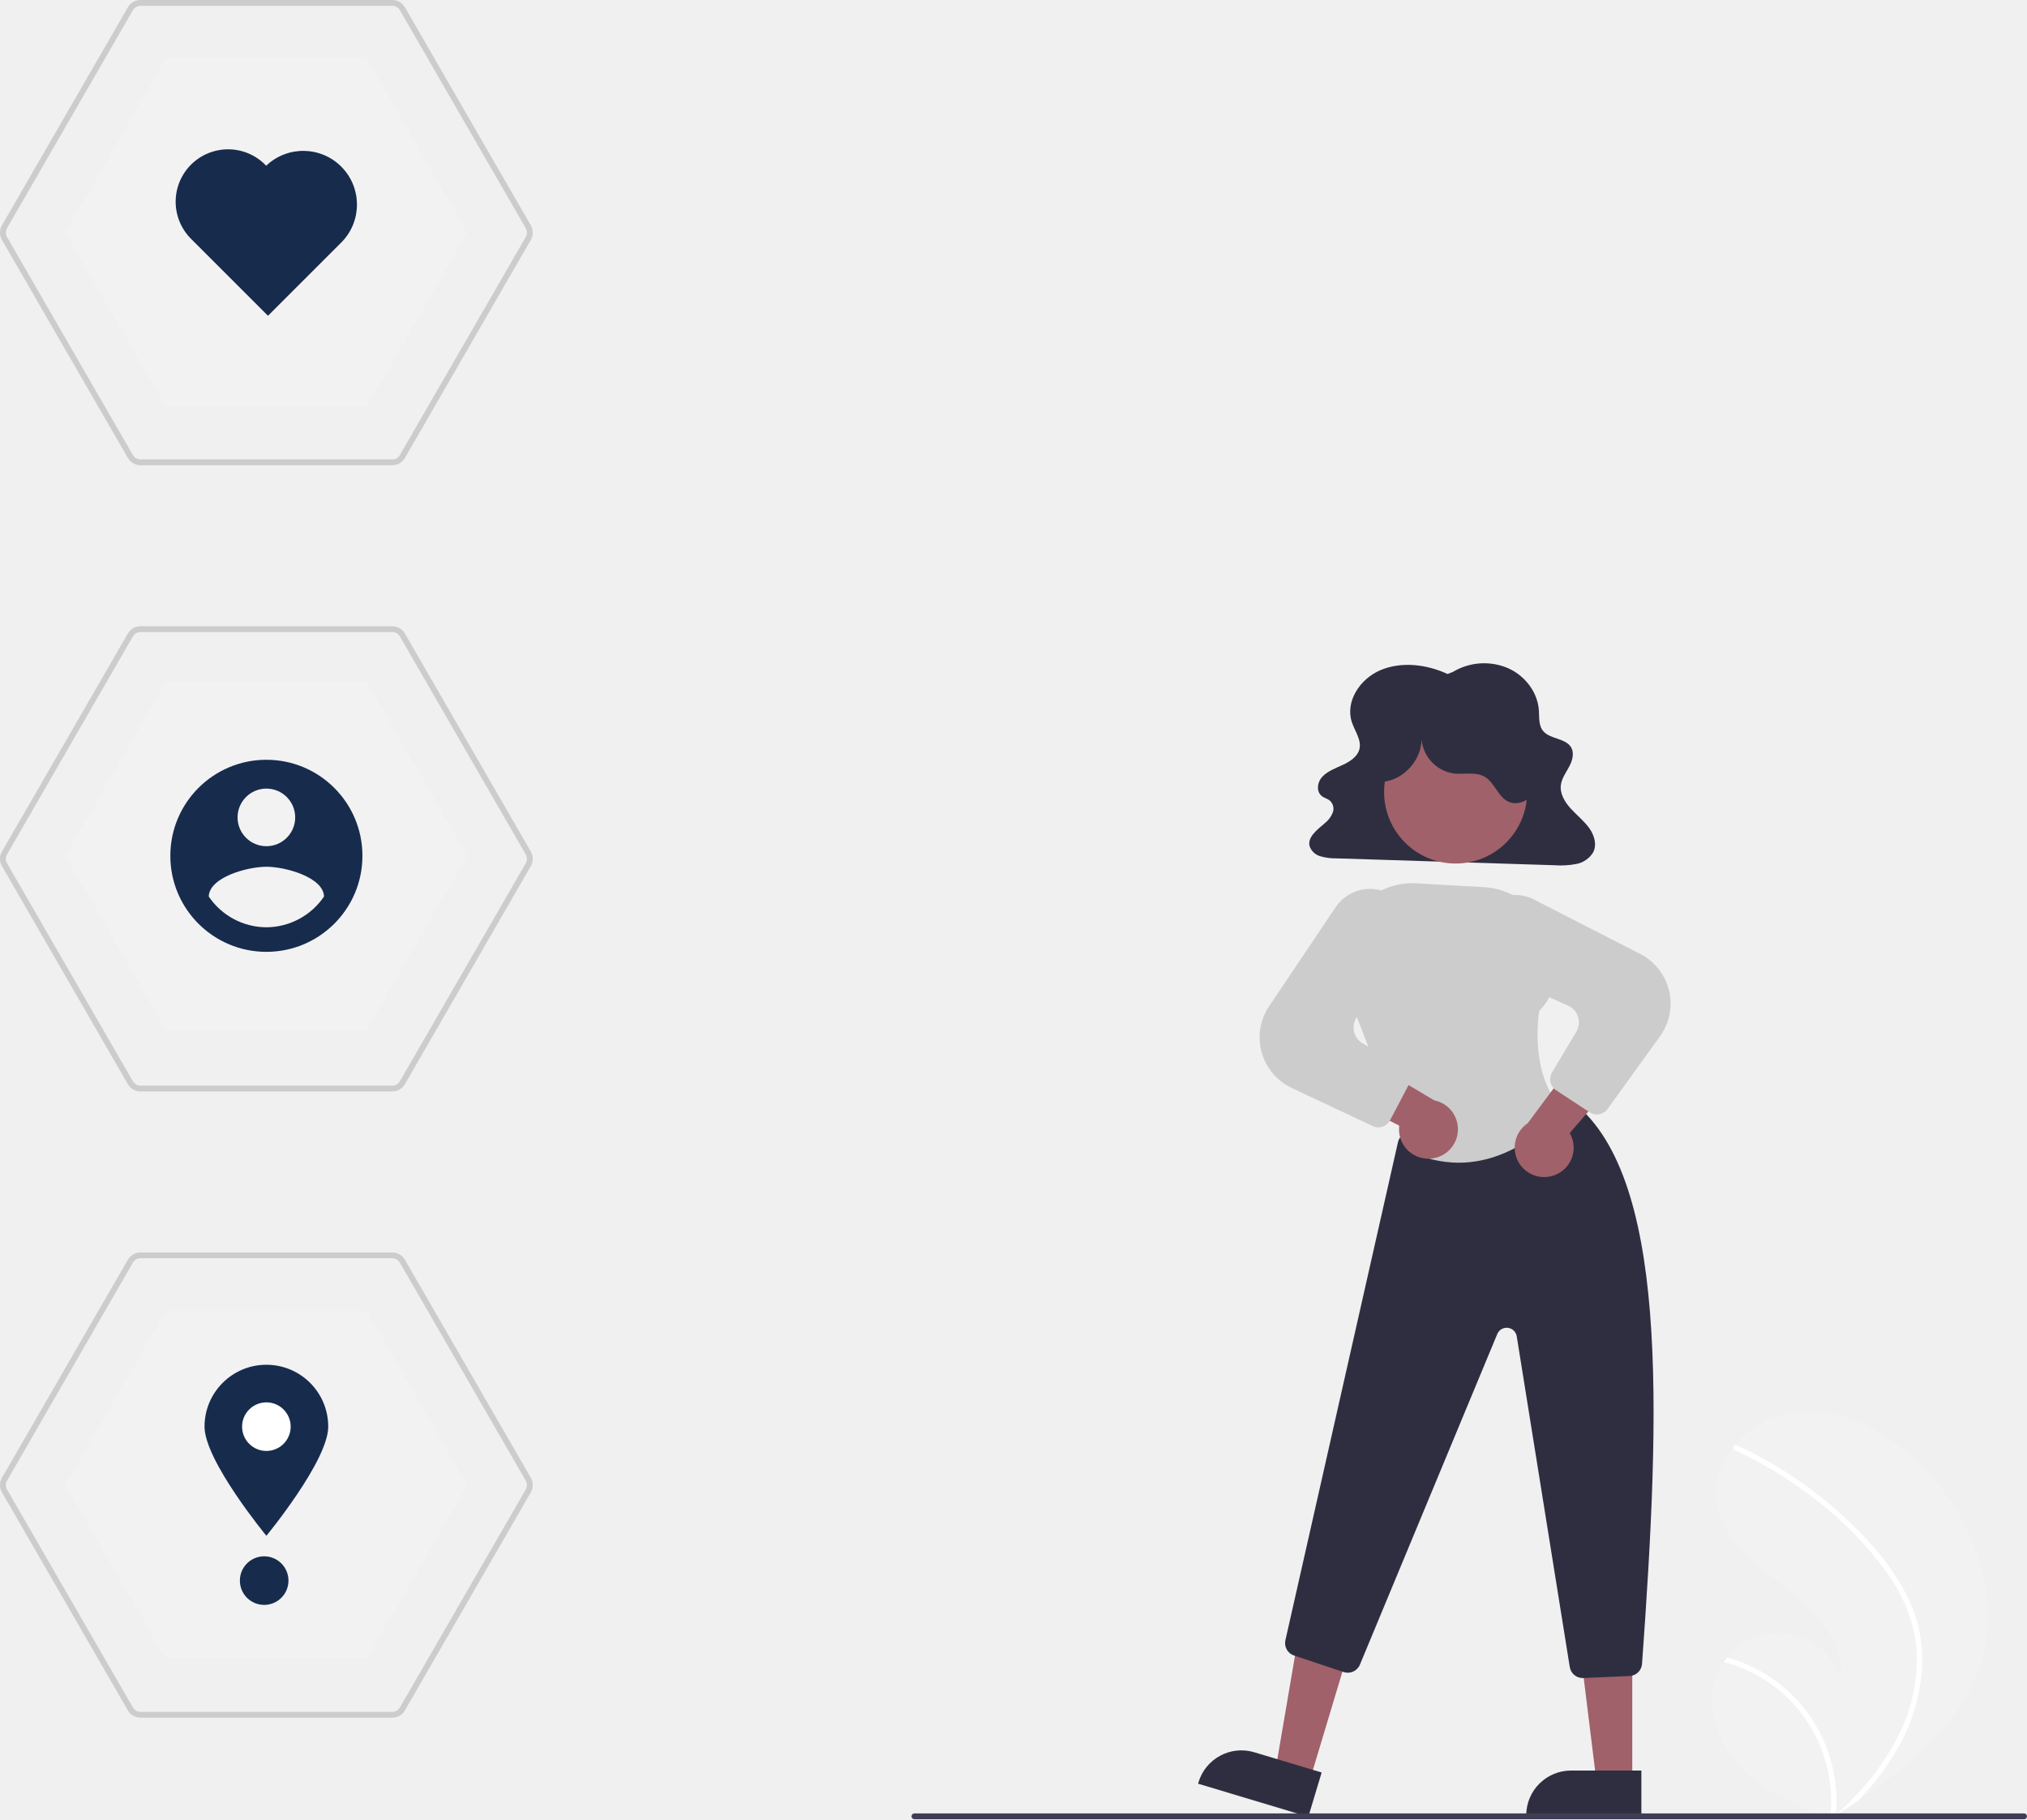
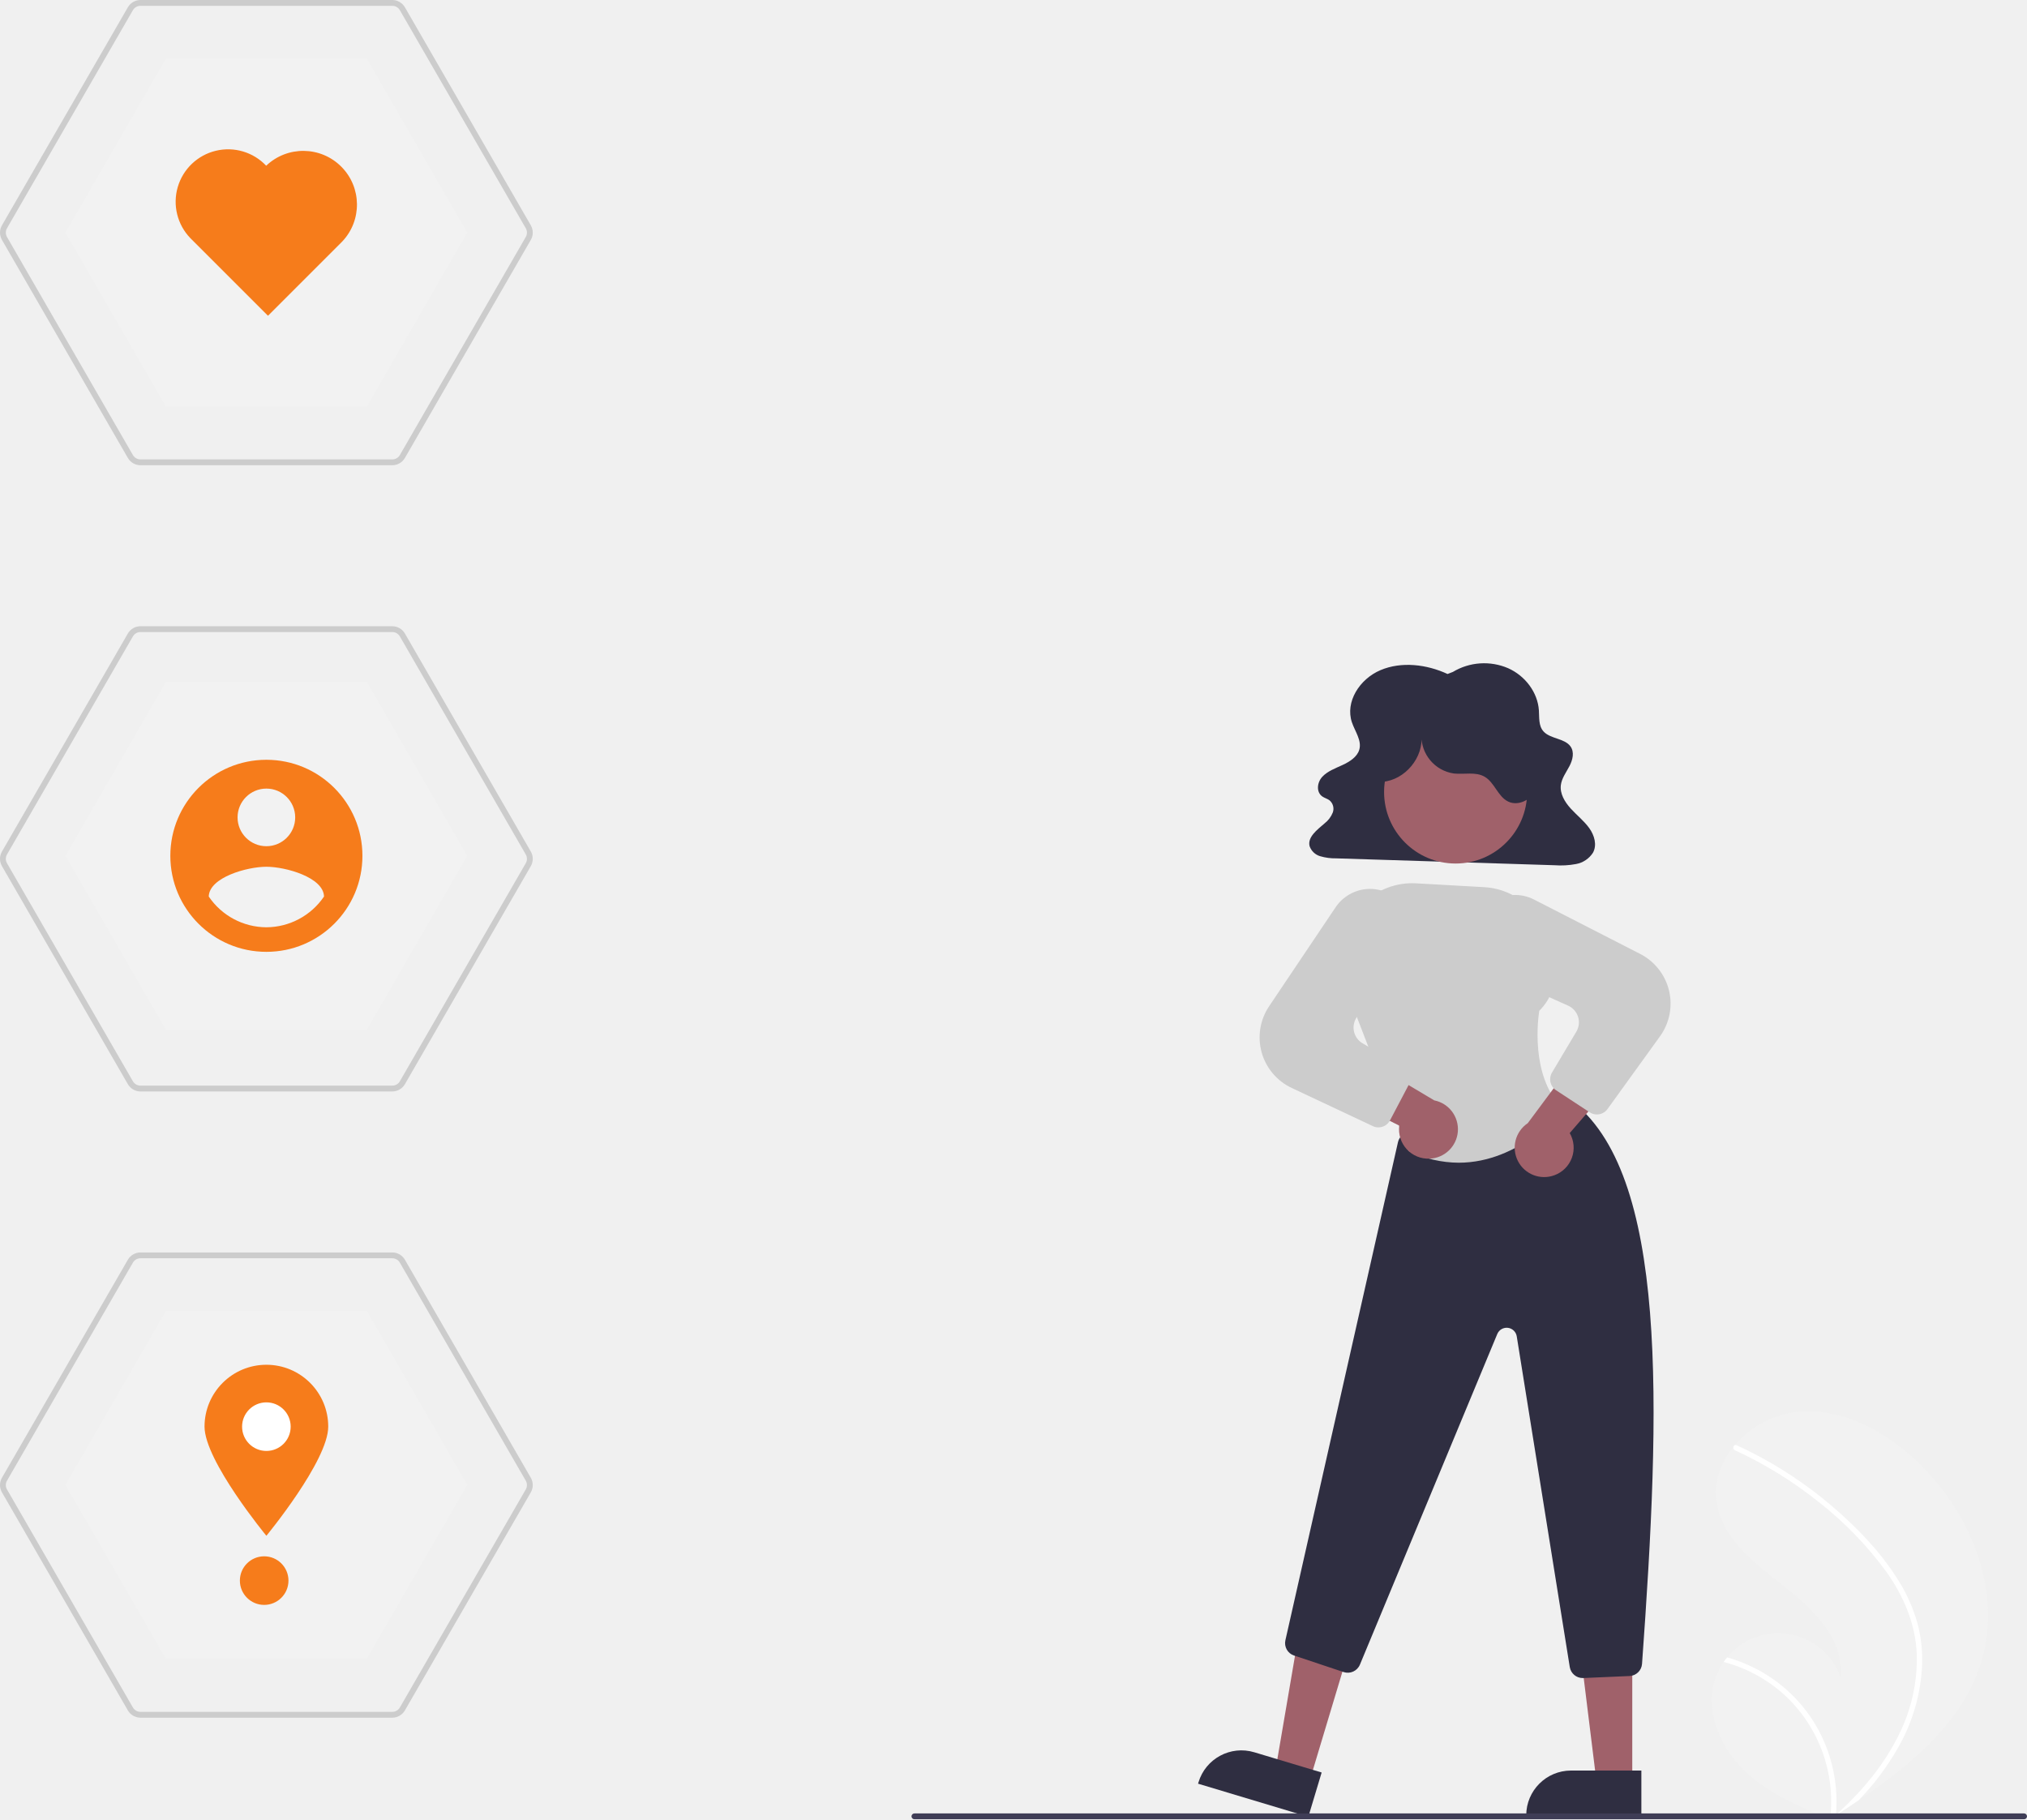
<svg xmlns="http://www.w3.org/2000/svg" id="b72cc2fc-c092-4e6b-ad4a-f25a20dacaa7" data-name="Layer 1" width="695.962" height="624.846" viewBox="0 0 695.962 624.846">
  <path d="M932.516,707.399c-6.078,21.086-23.825,35.846-42.338,48.384q-3.877,2.627-7.757,5.132c-.018.008-.036.024-.053.032-.124.08-.249.16-.365.241-.534.344-1.068.688-1.597,1.029l.291.131s.286.152-.027.024c-.093-.039-.19-.074-.283-.113-10.755-4.338-21.7-8.995-29.942-17.12-8.55-8.438-13.546-21.672-8.916-32.757a21.164,21.164,0,0,1,2.292-4.113c.376-.537.78-1.052,1.201-1.556a22.685,22.685,0,0,1,38.962,6.893c1.36-12.663-9.082-23.271-19.131-31.097-10.053-7.823-21.476-16.342-23.42-28.935-1.085-7.007,1.351-13.797,5.789-19.247.137-.166.275-.331.416-.492a33.107,33.107,0,0,1,21.279-11.416c15.415-1.602,30.389,6.557,41.588,17.275C928.529,656.937,939.425,683.425,932.516,707.399Z" transform="translate(-252.0192 -137.5772)" fill="#f2f2f2" />
  <path d="M903.54,679.819a56.279,56.279,0,0,1,6.743,14.871,48.868,48.868,0,0,1,1.689,14.433,62.613,62.613,0,0,1-8.2,28.494,90.114,90.114,0,0,1-13.594,18.165q-3.877,2.627-7.757,5.132c-.018.008-.036.024-.053.032-.124.08-.249.16-.365.241-.534.344-1.068.688-1.597,1.029,0,0,.576.282.264.155-.093-.039-.19-.074-.283-.113a49.813,49.813,0,0,0-15.94-42.891,50.24,50.24,0,0,0-20.627-11.1c.376-.537.78-1.052,1.201-1.556a52.088,52.088,0,0,1,8.598,3.254A51.039,51.039,0,0,1,876.695,732.214a52.182,52.182,0,0,1,5.682,28.635c.442-.4.884-.81,1.313-1.215,8.172-7.619,15.431-16.365,20.344-26.458a58.249,58.249,0,0,0,6.099-27.559c-.401-10.411-4.549-20.053-10.555-28.448a121.926,121.926,0,0,0-23.112-23.819,138.544,138.544,0,0,0-28.744-17.746.996.996,0,0,1-.501-1.278.847.847,0,0,1,.416-.492.738.738,0,0,1,.641.027c1.268.584,2.527,1.175,3.776,1.793a140.116,140.116,0,0,1,28.949,19.096C889.524,662.014,897.546,670.314,903.54,679.819Z" transform="translate(-252.0192 -137.5772)" fill="#fff" />
  <path d="M308.992,707.192h68.977l34.488-59.736-34.488-59.736H308.992l-34.488,59.736Z" transform="translate(-252.0192 -137.5772)" fill="#f2f2f2" />
  <path d="M308.992,491.192h68.977l34.488-59.736-34.488-59.736H308.992l-34.488,59.736Z" transform="translate(-252.0192 -137.5772)" fill="#f2f2f2" />
  <path d="M308.992,277.192h68.977l34.488-59.736-34.488-59.736H308.992l-34.488,59.736Z" transform="translate(-252.0192 -137.5772)" fill="#f2f2f2" />
  <path d="M386.712,297.336H300.249a5.014,5.014,0,0,1-4.33-2.5l-43.232-74.88a5.015,5.015,0,0,1,0-5l43.232-74.879a5.014,5.014,0,0,1,4.33-2.5H386.712a5.014,5.014,0,0,1,4.33,2.5l43.232,74.879a5.014,5.014,0,0,1,0,5L391.042,294.836A5.013,5.013,0,0,1,386.712,297.336ZM300.249,139.577a3.008,3.008,0,0,0-2.598,1.5L254.419,215.956a3.009,3.009,0,0,0,0,3L297.651,293.836a3.008,3.008,0,0,0,2.598,1.5h86.463a3.008,3.008,0,0,0,2.598-1.5l43.232-74.88a3.008,3.008,0,0,0,0-3l-43.232-74.879a3.008,3.008,0,0,0-2.598-1.5Z" transform="translate(-252.0192 -137.5772)" fill="#ccc" />
  <path d="M386.712,512.376H300.249a5.014,5.014,0,0,1-4.33-2.5L252.687,434.996a5.015,5.015,0,0,1,0-5l43.232-74.879a5.014,5.014,0,0,1,4.33-2.5H386.712a5.014,5.014,0,0,1,4.33,2.5l43.232,74.879a5.014,5.014,0,0,1,0,5l-43.232,74.88A5.013,5.013,0,0,1,386.712,512.376ZM300.249,354.617a3.008,3.008,0,0,0-2.598,1.5L254.419,430.996a3.009,3.009,0,0,0,0,3l43.231,74.88a3.008,3.008,0,0,0,2.598,1.5h86.463a3.008,3.008,0,0,0,2.598-1.5l43.232-74.88a3.008,3.008,0,0,0,0-3l-43.232-74.879a3.008,3.008,0,0,0-2.598-1.5Z" transform="translate(-252.0192 -137.5772)" fill="#ccc" />
  <path d="M386.712,727.416H300.249a5.014,5.014,0,0,1-4.33-2.5l-43.232-74.88a5.013,5.013,0,0,1,0-5l43.232-74.879a5.014,5.014,0,0,1,4.33-2.5H386.712a5.014,5.014,0,0,1,4.33,2.5l43.232,74.879a5.014,5.014,0,0,1,0,5l-43.232,74.88A5.013,5.013,0,0,1,386.712,727.416ZM300.249,569.657a3.008,3.008,0,0,0-2.598,1.5L254.419,646.036a3.008,3.008,0,0,0,0,3l43.231,74.88a3.008,3.008,0,0,0,2.598,1.5h86.463a3.008,3.008,0,0,0,2.598-1.5l43.232-74.88a3.008,3.008,0,0,0,0-3l-43.232-74.879a3.008,3.008,0,0,0-2.598-1.5Z" transform="translate(-252.0192 -137.5772)" fill="#ccc" />
-   <path d="M343.48,398.48A32.977,32.977,0,1,0,376.457,431.457,32.977,32.977,0,0,0,343.48,398.48Zm0,9.893a9.893,9.893,0,1,1-9.893,9.893A9.893,9.893,0,0,1,343.48,408.373Zm0,47.626a24.023,24.023,0,0,1-19.786-10.559c.159-6.595,13.191-10.226,19.786-10.226s19.627,3.631,19.786,10.226A24.063,24.063,0,0,1,343.48,455.999Z" transform="translate(-252.0192 -137.5772)" fill="#172b4d" />
-   <path d="M343.417,194.485a18.005,18.005,0,1,0-26.06,24.851q.295.31.605.605L344.029,246.008l25.455-25.455a18.438,18.438,0,0,0-26.068-26.068Z" transform="translate(-252.0192 -137.5772)" fill="#172b4d" />
-   <path d="M364.716,627.479c0,11.728-21.235,37.474-21.235,37.474S322.245,639.207,322.245,627.479a21.235,21.235,0,1,1,42.471-.035Z" transform="translate(-252.0192 -137.5772)" fill="#172b4d" />
+   <path d="M343.48,398.48A32.977,32.977,0,1,0,376.457,431.457,32.977,32.977,0,0,0,343.48,398.48Zm0,9.893a9.893,9.893,0,1,1-9.893,9.893A9.893,9.893,0,0,1,343.48,408.373Zm0,47.626a24.023,24.023,0,0,1-19.786-10.559c.159-6.595,13.191-10.226,19.786-10.226s19.627,3.631,19.786,10.226A24.063,24.063,0,0,1,343.48,455.999Z" transform="translate(-252.0192 -137.5772)" fill="#f67c1b" />
+   <path d="M343.417,194.485a18.005,18.005,0,1,0-26.06,24.851q.295.31.605.605L344.029,246.008l25.455-25.455a18.438,18.438,0,0,0-26.068-26.068Z" transform="translate(-252.0192 -137.5772)" fill="#f67c1b" />
+   <path d="M364.716,627.479c0,11.728-21.235,37.474-21.235,37.474S322.245,639.207,322.245,627.479a21.235,21.235,0,1,1,42.471-.035Z" transform="translate(-252.0192 -137.5772)" fill="#f67c1b" />
  <circle cx="91.461" cy="489.902" r="8.342" fill="#fff" />
-   <circle cx="90.703" cy="542.767" r="8.342" fill="#172b4d" />
+   <circle cx="90.703" cy="542.767" r="8.342" fill="#f67c1b" />
  <path d="M749.026,369.021c-7.097-3.302-15.81-4.384-23.032-1.316s-12.145,10.932-9.809,17.891c1.059,3.155,3.47,6.258,2.53,9.445-.723,2.453-3.245,4.072-5.723,5.224s-5.187,2.12-6.978,4.062-2.165,5.285.073,6.791c.737.496,1.659.731,2.374,1.254a3.772,3.772,0,0,1,1.164,4.222,8.893,8.893,0,0,1-2.851,3.751c-2.541,2.191-5.898,4.699-5.109,7.809a5.478,5.478,0,0,0,3.697,3.458,18.368,18.368,0,0,0,5.427.716l74.966,2.362a28.422,28.422,0,0,0,7.402-.413,8.762,8.762,0,0,0,5.813-3.905c1.436-2.657.493-5.931-1.28-8.412s-4.282-4.439-6.355-6.717-3.769-5.123-3.404-8.067c.293-2.357,1.847-4.395,2.963-6.537s1.764-4.818.319-6.789c-2.037-2.777-6.927-2.526-9.243-5.113-1.748-1.953-1.41-4.763-1.584-7.281-.418-6.057-4.611-11.776-10.58-14.433a20.831,20.831,0,0,0-18.953,1.291Z" transform="translate(-252.0192 -137.5772)" fill="#2f2e41" />
  <polygon points="449.634 611.598 437.893 608.07 445.912 561.103 463.241 566.31 449.634 611.598" fill="#a0616a" />
  <path d="M701.229,761.456l-37.859-11.375.144-.479a15.386,15.386,0,0,1,19.163-10.309l.001 0L705.8,746.241Z" transform="translate(-252.0192 -137.5772)" fill="#2f2e41" />
  <polygon points="560.431 611.995 548.171 611.994 542.339 564.706 560.433 564.707 560.431 611.995" fill="#a0616a" />
  <path d="M815.577,761.456l-39.531-.001v-.5a15.386,15.386,0,0,1,15.386-15.386h.001l24.144.001Z" transform="translate(-252.0192 -137.5772)" fill="#2f2e41" />
  <path d="M795.432,713.806a4.501,4.501,0,0,1-4.441-3.788L772.787,596.463a3.5,3.5,0,0,0-6.688-.789L718.937,709.21a4.516,4.516,0,0,1-5.579,2.544l-17.034-5.679a4.485,4.485,0,0,1-2.966-5.261l38.649-171.021a4.525,4.525,0,0,1,3.372-3.392l51.833-12.032a4.562,4.562,0,0,1,3.708.77c34.13,24.799,31.247,105.821,24.886,193.798a4.502,4.502,0,0,1-4.294,4.174l-15.882.691C795.563,713.804,795.497,713.806,795.432,713.806Z" transform="translate(-252.0192 -137.5772)" fill="#2f2e41" />
  <circle cx="499.781" cy="271.969" r="24.561" fill="#a0616a" />
  <path d="M752.86,536.844a39.899,39.899,0,0,1-17.024-3.935l-.183-.085-.073-.188L713.552,475.56l-.419-9.917a23.773,23.773,0,0,1,25.09-24.74l23.388,1.317a23.787,23.787,0,0,1,22.437,23.61c.607,1.167,4.921,10.292-3.533,18.865-.316,1.952-3.273,22.247,7.887,33.407l.314.313-.274.349C788.263,518.991,773.931,536.841,752.86,536.844Z" transform="translate(-252.0192 -137.5772)" fill="#ccc" />
  <path d="M785.702,541.15a10.056,10.056,0,0,0,5.277-14.488L814.338,499.618l-18.414-2.397-19.359,26.048a10.11,10.11,0,0,0,9.137,17.88Z" transform="translate(-252.0192 -137.5772)" fill="#a0616a" />
  <path d="M742.891,535.452a10.056,10.056,0,0,1-10.439-11.348L700.495,508.112l16.08-9.288,27.882,16.61a10.11,10.11,0,0,1-1.566,20.018Z" transform="translate(-252.0192 -137.5772)" fill="#a0616a" />
  <path d="M800.307,520.276a4.489,4.489,0,0,1-2.469-.74l-11.553-7.577a4.491,4.491,0,0,1-1.399-6.064l8.364-14.052a6.272,6.272,0,0,0-2.824-8.932L766.398,472.139a14.324,14.324,0,0,1-8.112-15.915h0a14.241,14.241,0,0,1,20.432-9.754l36.452,18.679a19.177,19.177,0,0,1,6.805,28.289l-18.02,24.97A4.489,4.489,0,0,1,800.307,520.276Z" transform="translate(-252.0192 -137.5772)" fill="#ccc" />
  <path d="M725.293,524.711a4.49,4.49,0,0,1-1.919-.432l-27.862-13.111a19.176,19.176,0,0,1-7.754-28.043l22.837-34.001a14.241,14.241,0,0,1,22.6-1.369,14.324,14.324,0,0,1,.615,17.853L718.01,486.674a6.273,6.273,0,0,0,1.858,9.182l14.125,8.239a4.49,4.49,0,0,1,1.715,5.982L729.272,522.304A4.491,4.491,0,0,1,725.293,524.711Z" transform="translate(-252.0192 -137.5772)" fill="#ccc" />
  <path d="M726.673,406.055c7.756-.623,14.196-8.371,13.39-16.111a13.009,13.009,0,0,0,11.141,13.246c3.558.392,7.458-.684,10.555,1.11,3.43,1.988,4.528,6.816,8.101,8.533,3.453,1.659,7.838-.604,9.543-4.033s1.287-7.55.157-11.21a31.652,31.652,0,0,0-52.69-12.975c-3.261,3.28-5.851,7.461-6.271,12.068s1.717,9.605,5.854,11.675Z" transform="translate(-252.0192 -137.5772)" fill="#2f2e41" />
  <path d="M946.981,762.296h-381a1,1,0,0,1,0-2h381a1,1,0,0,1,0,2Z" transform="translate(-252.0192 -137.5772)" fill="#3f3d56" />
</svg>
